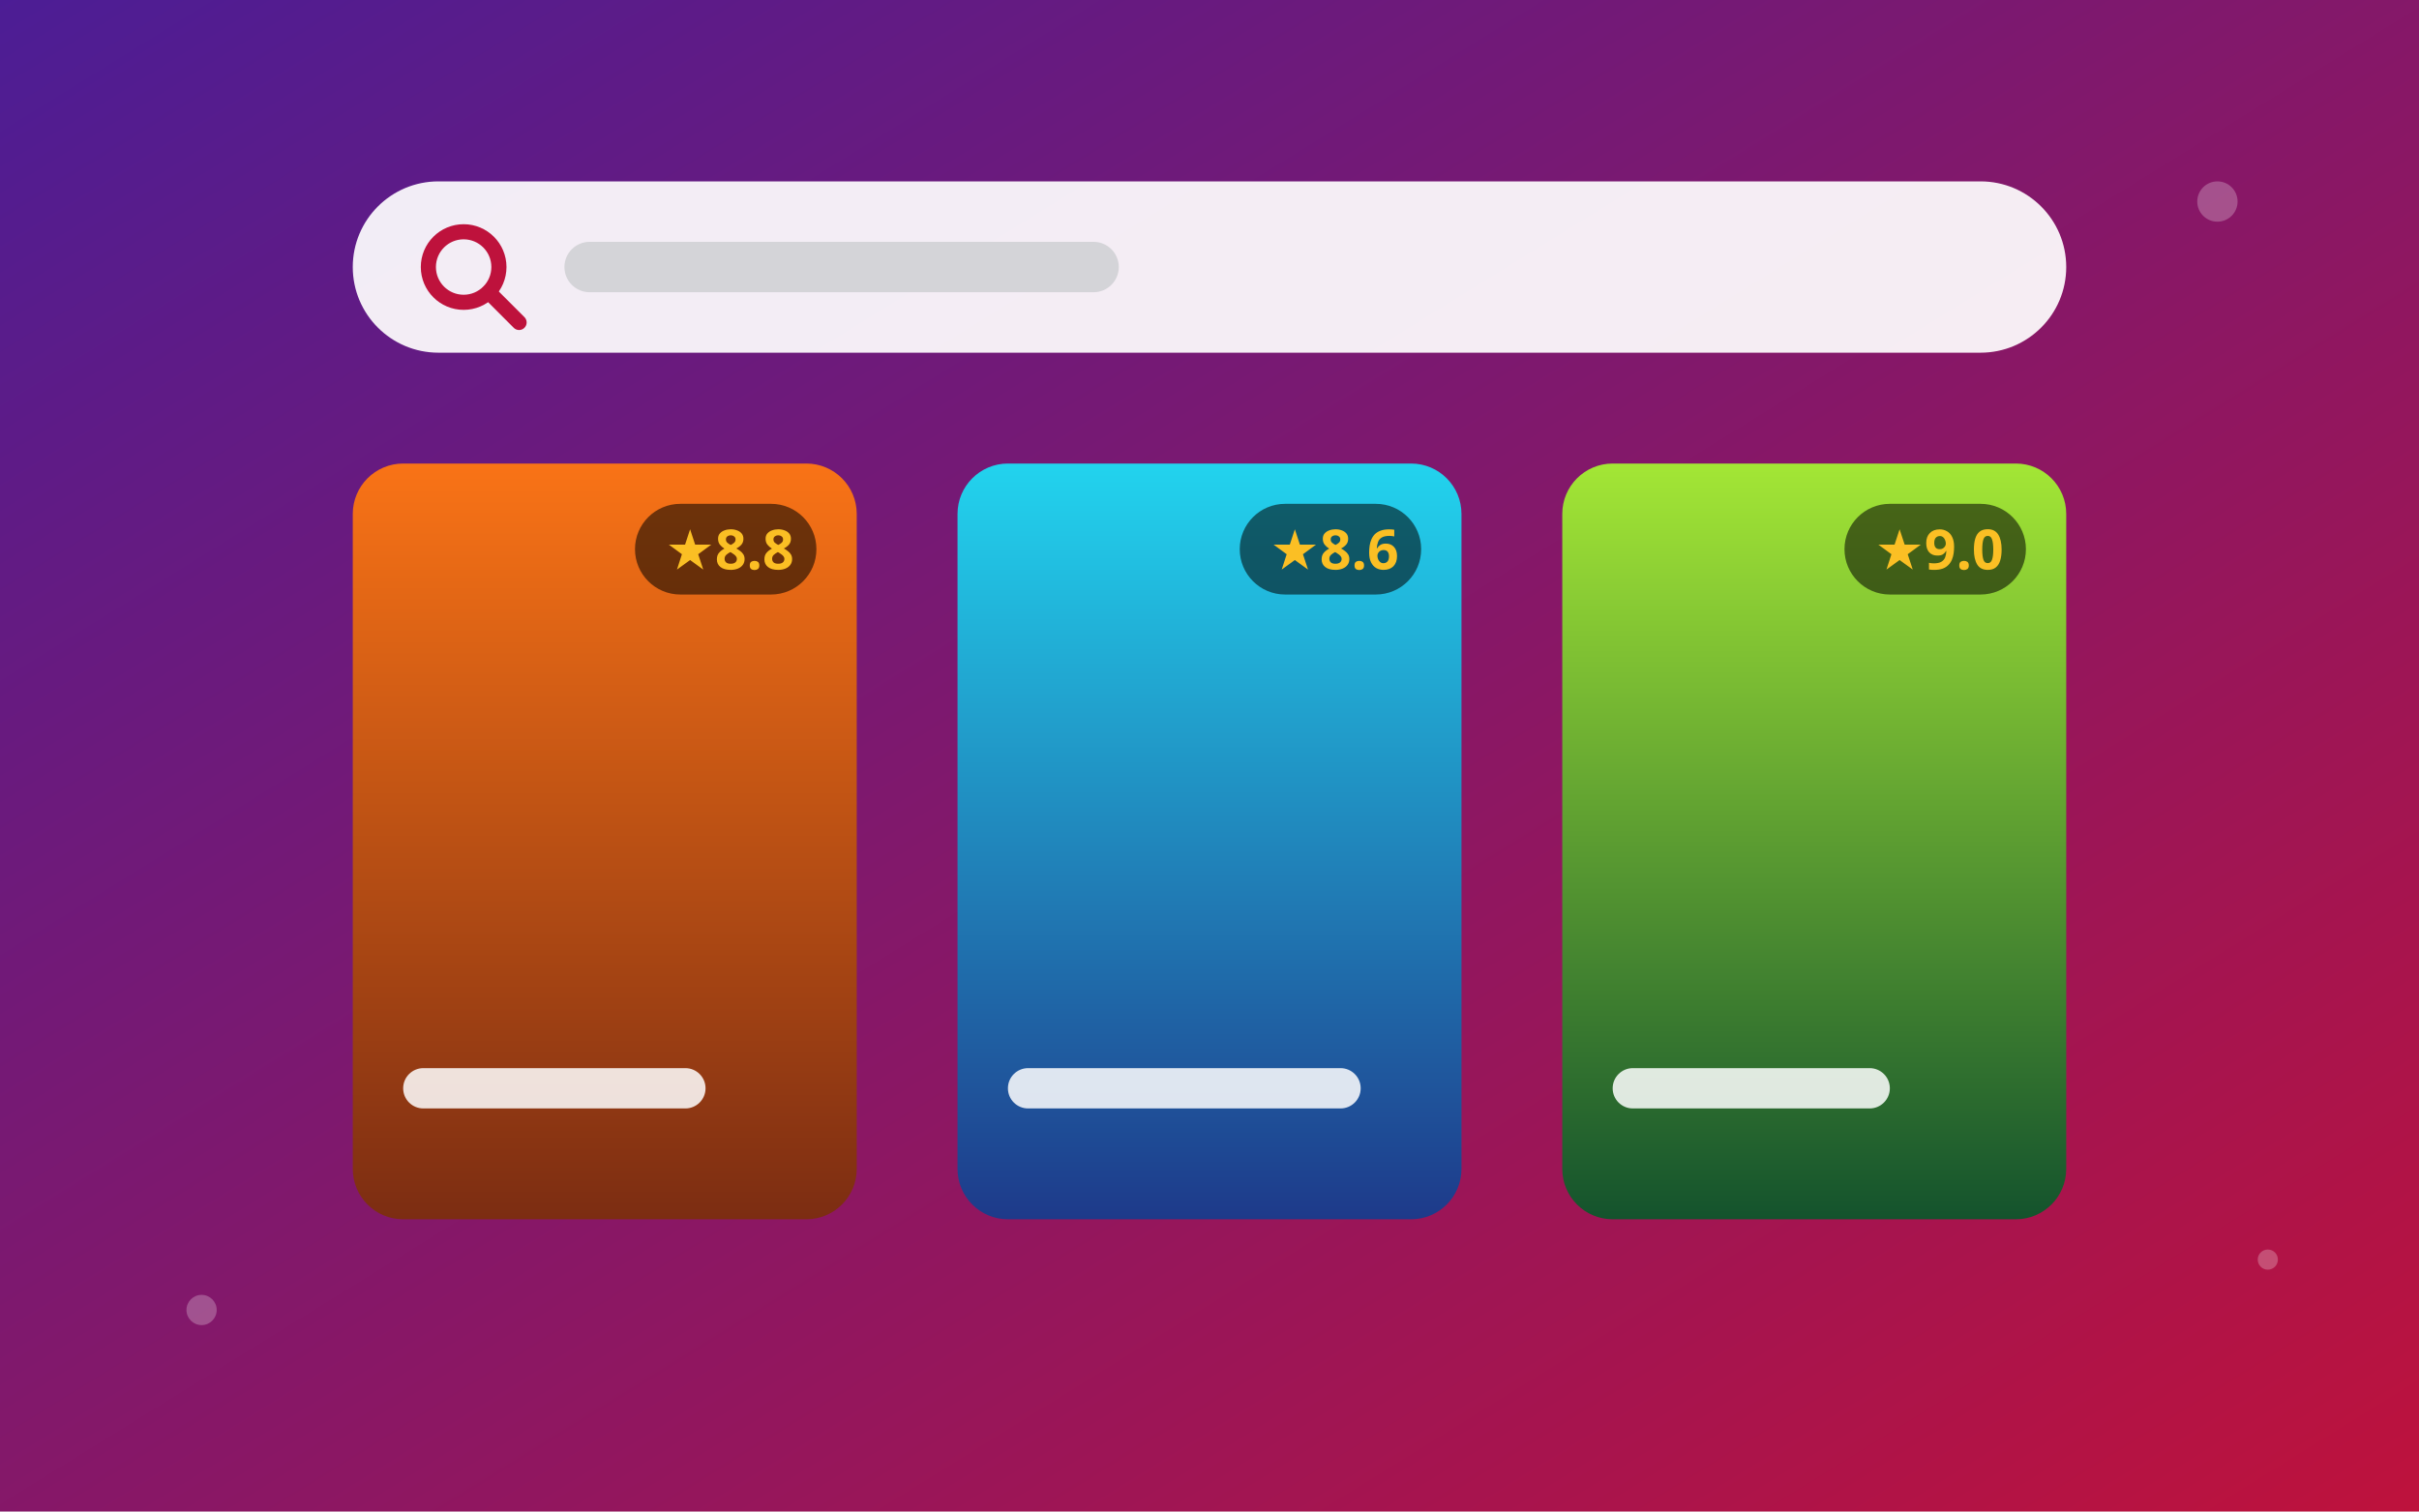
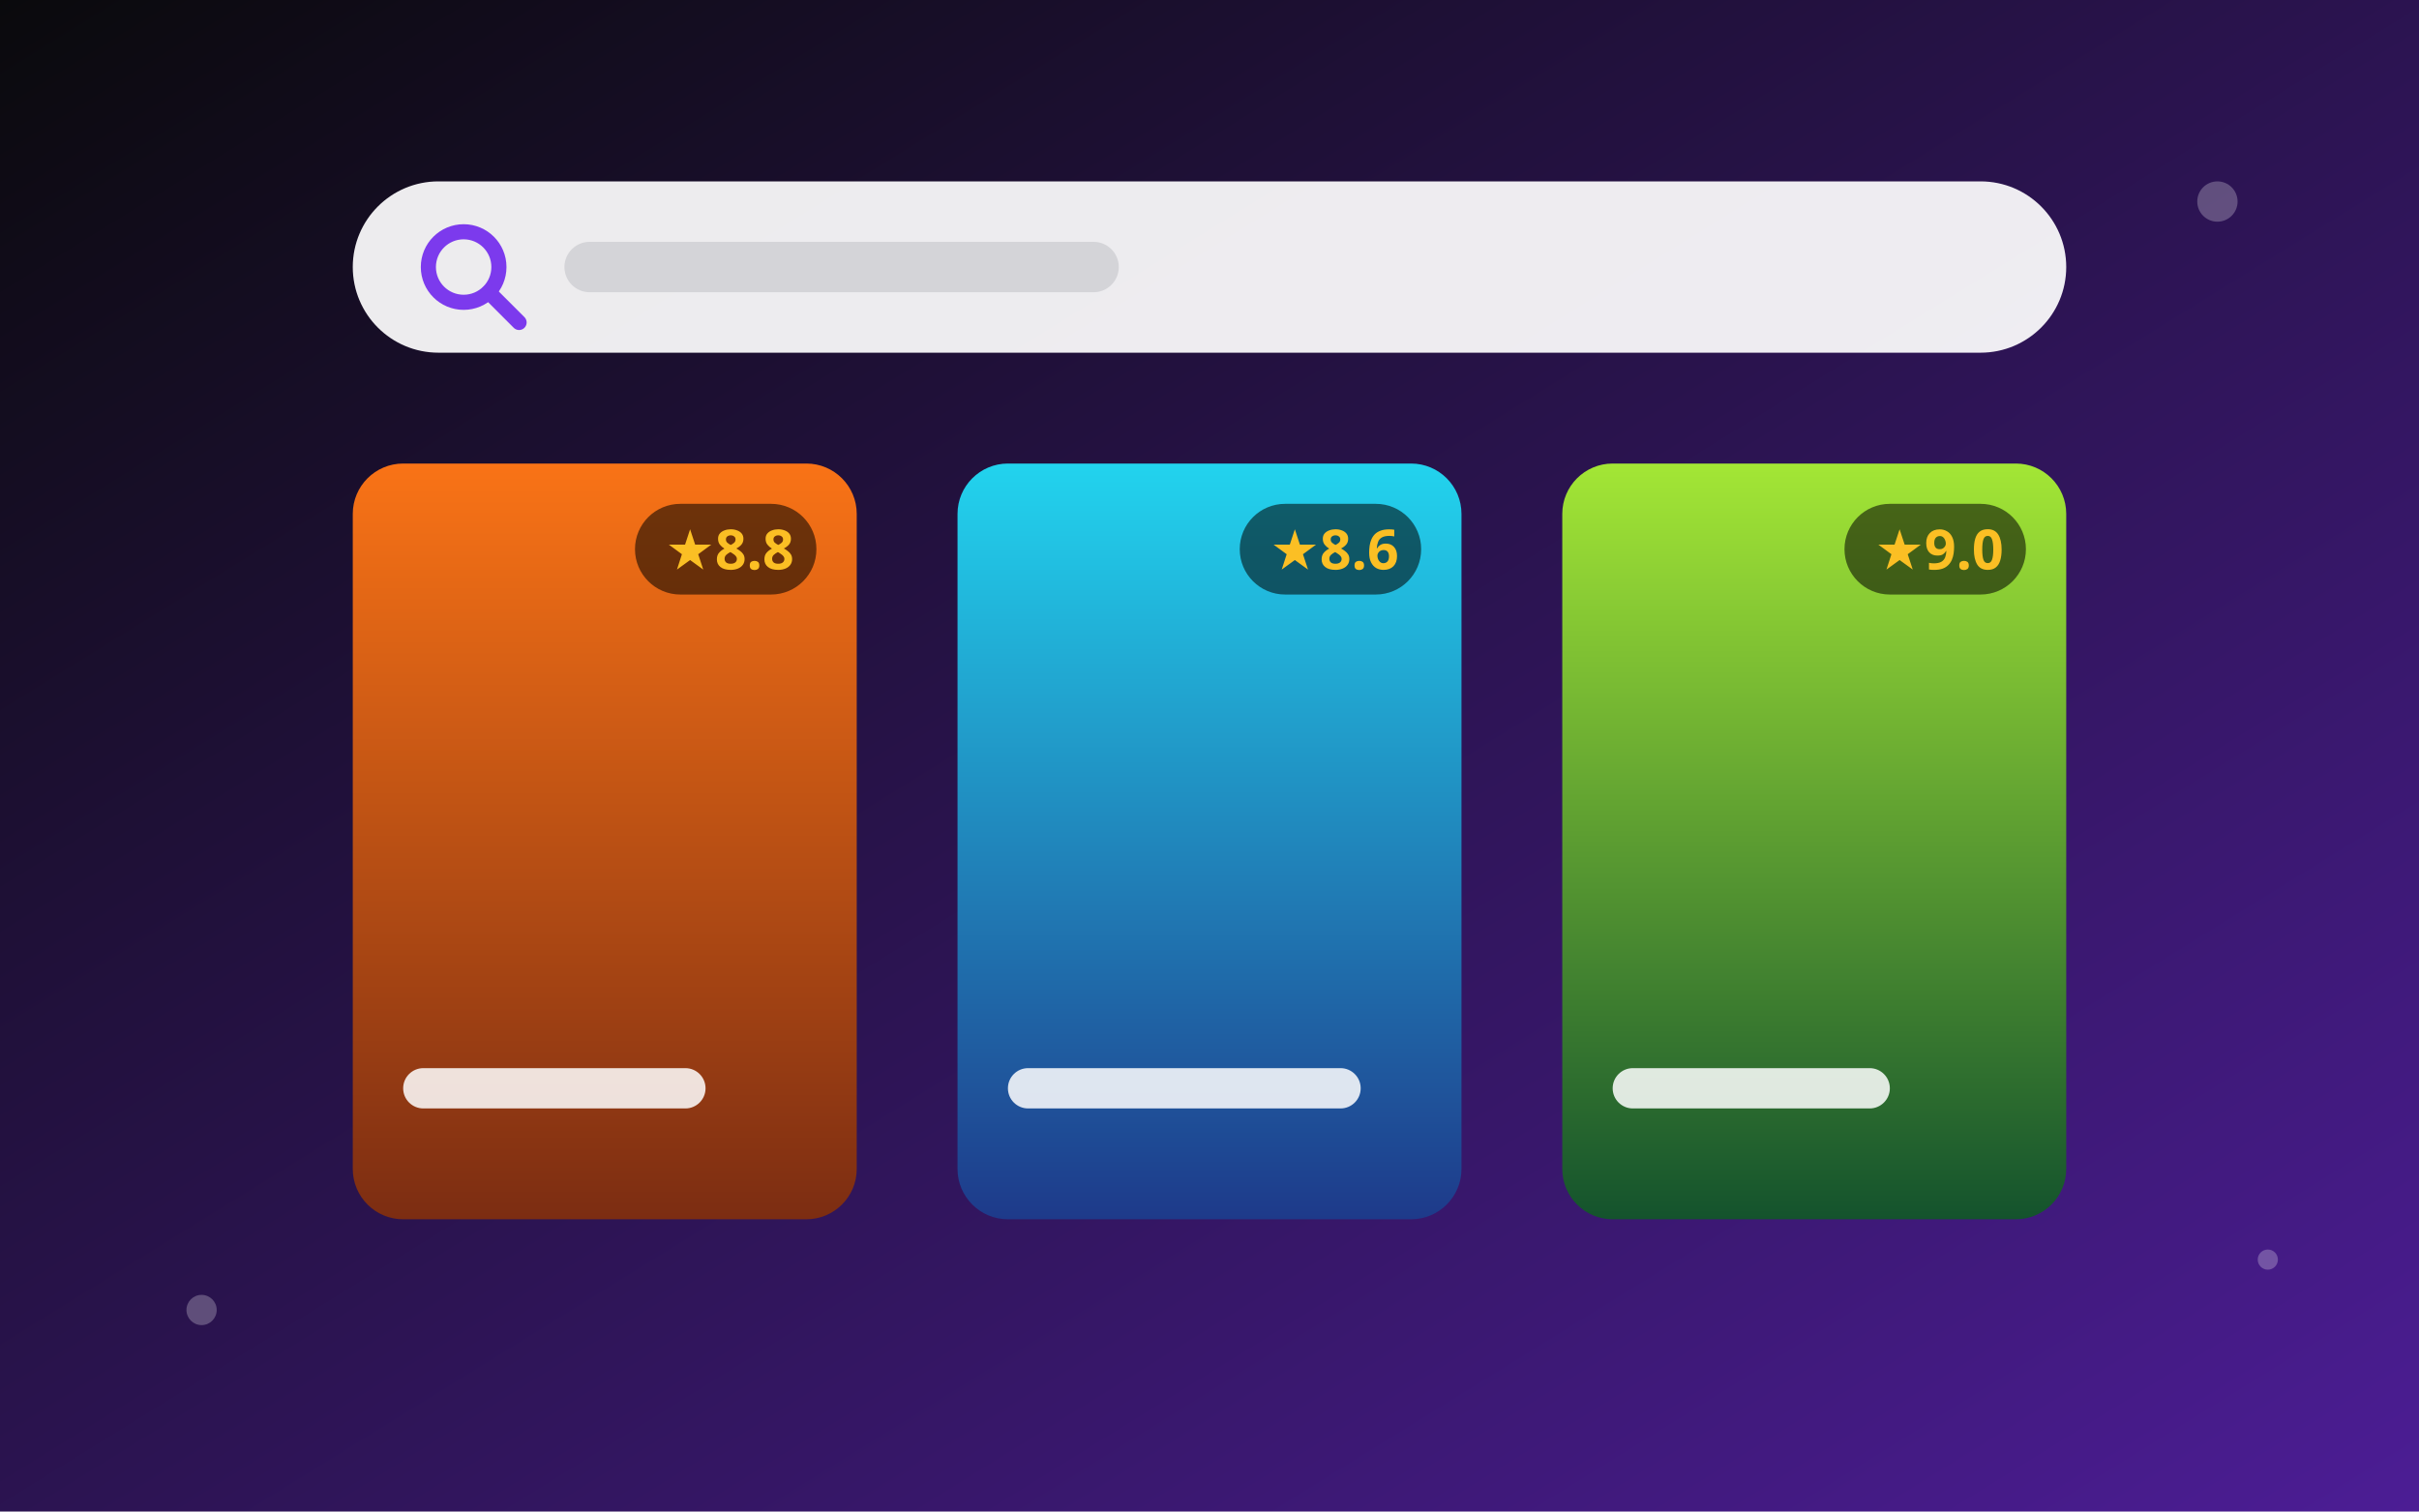
<svg xmlns="http://www.w3.org/2000/svg" viewBox="0 0 480 300">
  <defs>
    <linearGradient id="g" x1="0" y1="0" x2="1" y2="1">
-       <stop offset="0" stop-color="#4c1d95" />
-       <stop offset="1" stop-color="#be123c" />
+       <stop offset="0" stop-color="#0a0a0c" />
+       <stop offset="1" stop-color="#4c1d95" />
    </linearGradient>
    <linearGradient id="p1" x1="0" y1="0" x2="0" y2="1">
      <stop offset="0" stop-color="#f97316" />
      <stop offset="1" stop-color="#7c2d12" />
    </linearGradient>
    <linearGradient id="p2" x1="0" y1="0" x2="0" y2="1">
      <stop offset="0" stop-color="#22d3ee" />
      <stop offset="1" stop-color="#1e3a8a" />
    </linearGradient>
    <linearGradient id="p3" x1="0" y1="0" x2="0" y2="1">
      <stop offset="0" stop-color="#a3e635" />
      <stop offset="1" stop-color="#14532d" />
    </linearGradient>
  </defs>
  <rect width="480" height="300" fill="url(#g)" />
  <rect x="70" y="36" width="340" height="34" rx="17" fill="#fff" opacity=".92" />
-   <circle cx="92" cy="53" r="7" fill="none" stroke="#be123c" stroke-width="3" />
-   <line x1="97" y1="58" x2="103" y2="64" stroke="#be123c" stroke-width="3" stroke-linecap="round" />
+   <circle cx="92" cy="53" r="7" fill="none" stroke="#7c3aed" stroke-width="3" />
+   <line x1="97" y1="58" x2="103" y2="64" stroke="#7c3aed" stroke-width="3" stroke-linecap="round" />
  <rect x="112" y="48" width="110" height="10" rx="5" fill="#d4d4d8" />
  <g transform="translate(70 92)">
    <rect width="100" height="150" rx="10" fill="url(#p1)" />
    <rect x="120" width="100" height="150" rx="10" fill="url(#p2)" />
    <rect x="240" width="100" height="150" rx="10" fill="url(#p3)" />
    <g fill="#000" opacity=".55">
      <rect x="56" y="8" width="36" height="18" rx="9" />
      <rect x="176" y="8" width="36" height="18" rx="9" />
      <rect x="296" y="8" width="36" height="18" rx="9" />
    </g>
    <g fill="#fbbf24" font-family="sans-serif" font-size="11" font-weight="700">
      <text x="62" y="21">★8.8</text>
      <text x="182" y="21">★8.6</text>
      <text x="302" y="21">★9.0</text>
    </g>
    <g fill="#fff" opacity=".85">
      <rect x="10" y="120" width="60" height="8" rx="4" />
      <rect x="130" y="120" width="70" height="8" rx="4" />
      <rect x="250" y="120" width="55" height="8" rx="4" />
    </g>
  </g>
  <g fill="#fff" opacity=".25">
    <circle cx="40" cy="260" r="3" />
    <circle cx="440" cy="40" r="4" />
    <circle cx="450" cy="250" r="2" />
  </g>
</svg>
